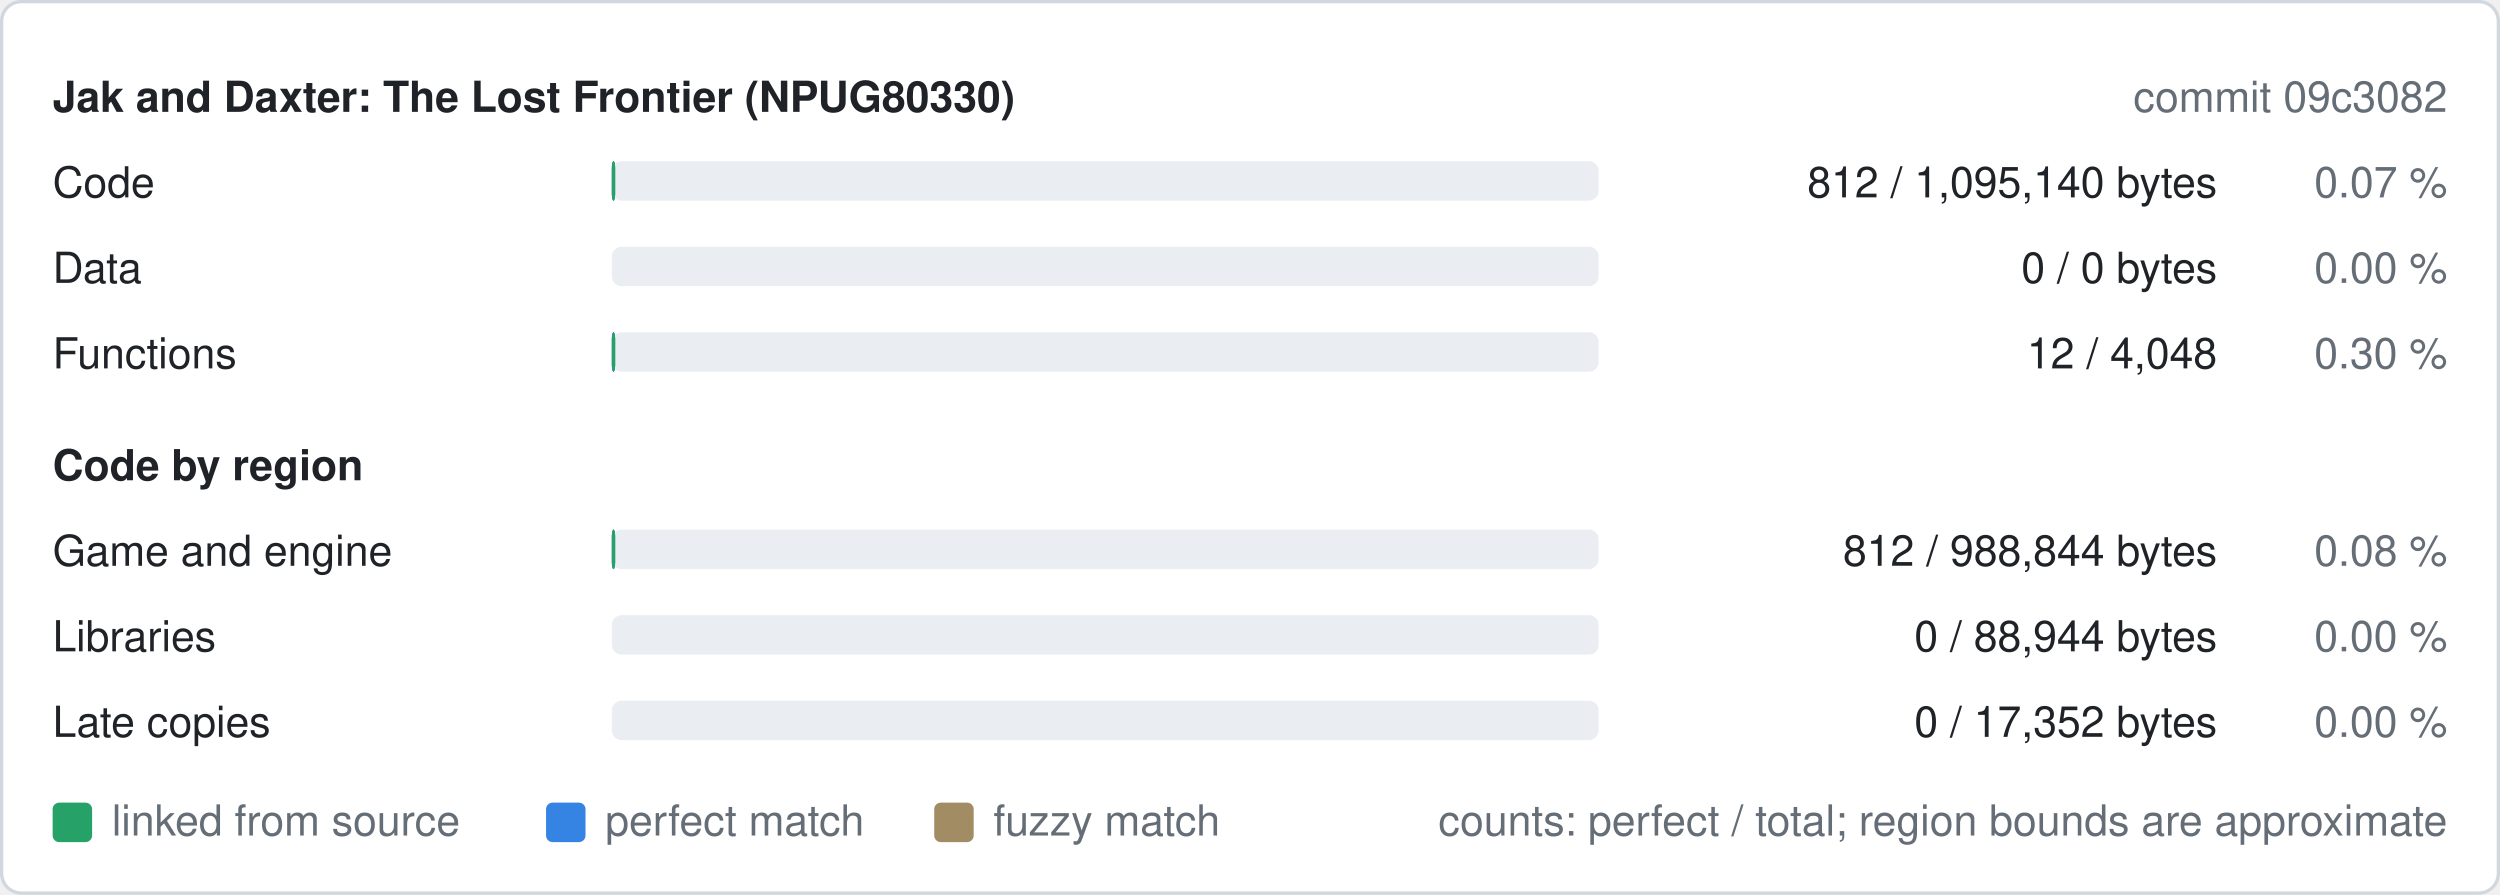
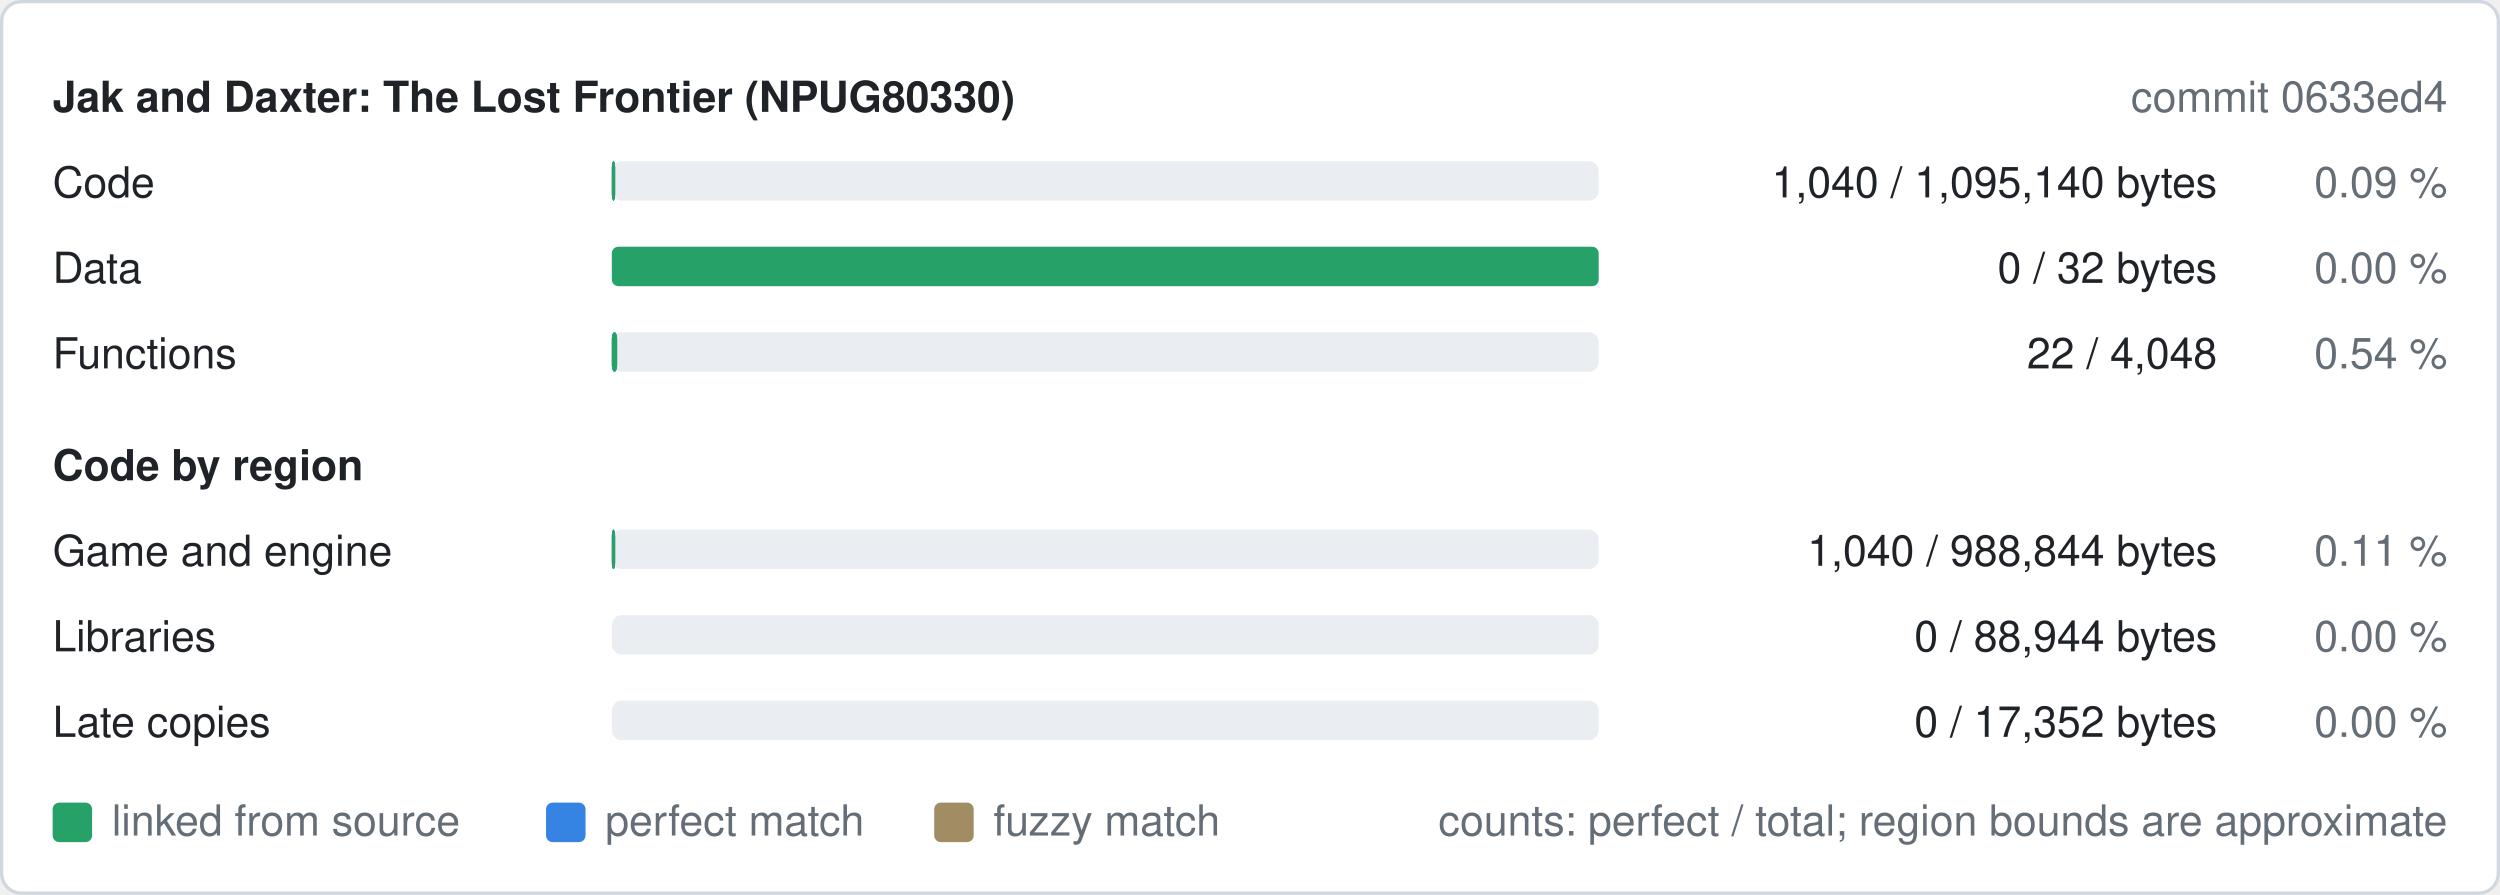
<svg xmlns="http://www.w3.org/2000/svg" width="760" height="272" viewBox="0 0 760 272" role="img" aria-label="Decompilation progress of NPUG80330">
  <style>
text{font-family:-apple-system,BlinkMacSystemFont,"Segoe UI",Helvetica,Arial,sans-serif;font-size:13px}
.b{font-weight:600}
.bg{fill:#ffffff;stroke:#d0d7de}.t{fill:#1f2328}.m{fill:#656d76}.track{fill:#eaeef2}.fuzzy{fill:#a28c64}.perfect{fill:#3584e4}.linked{fill:#26a269}
@media (prefers-color-scheme: dark){.bg{fill:#0d1117;stroke:#30363d}.t{fill:#e6edf3}.m{fill:#8d96a0}.track{fill:#21262d}.fuzzy{fill:#a28c64}.perfect{fill:#3584e4}.linked{fill:#2ec27e}}
</style>
  <rect class="bg" x="0.5" y="0.5" width="759" height="271" rx="6" />
  <text class="t b" x="16" y="34">Jak and Daxter: The Lost Frontier (NPUG80330)</text>
-   <text class="m" x="744" y="34" text-anchor="end">commit 09c3082</text>
+   <text class="m" x="744" y="34" text-anchor="end">commit 0633ed4</text>
  <text class="t" x="16" y="60">Code</text>
  <rect class="track" x="186" y="49" width="300" height="12" rx="3" />
  <rect class="fuzzy" x="186" y="49" width="1.0" height="12" rx="2" />
  <rect class="perfect" x="186" y="49" width="1.0" height="12" rx="2" />
  <rect class="linked" x="186" y="49" width="1.0" height="12" rx="2" />
-   <text class="t" x="674" y="60" text-anchor="end">812 / 1,095,140 bytes</text>
-   <text class="m" x="744" y="60" text-anchor="end">0.07 %</text>
+   <text class="t" x="674" y="60" text-anchor="end">1,040 / 1,095,140 bytes</text>
+   <text class="m" x="744" y="60" text-anchor="end">0.09 %</text>
  <text class="t" x="16" y="86">Data</text>
  <rect class="track" x="186" y="75" width="300" height="12" rx="3" />
-   <text class="t" x="674" y="86" text-anchor="end">0 / 0 bytes</text>
+   <rect class="linked" x="186" y="75" width="300.0" height="12" rx="2" />
+   <text class="t" x="674" y="86" text-anchor="end">0 / 32 bytes</text>
  <text class="m" x="744" y="86" text-anchor="end">0.00 %</text>
  <text class="t" x="16" y="112">Functions</text>
  <rect class="track" x="186" y="101" width="300" height="12" rx="3" />
-   <rect class="fuzzy" x="186" y="101" width="1.0" height="12" rx="2" />
-   <rect class="perfect" x="186" y="101" width="1.0" height="12" rx="2" />
-   <rect class="linked" x="186" y="101" width="1.0" height="12" rx="2" />
-   <text class="t" x="674" y="112" text-anchor="end">12 / 4,048</text>
-   <text class="m" x="744" y="112" text-anchor="end">0.30 %</text>
+   <rect class="fuzzy" x="186" y="101" width="1.6" height="12" rx="2" />
+   <rect class="perfect" x="186" y="101" width="1.6" height="12" rx="2" />
+   <rect class="linked" x="186" y="101" width="1.6" height="12" rx="2" />
+   <text class="t" x="674" y="112" text-anchor="end">22 / 4,048</text>
+   <text class="m" x="744" y="112" text-anchor="end">0.54 %</text>
  <text class="t b" x="16" y="146">Code by region</text>
  <text class="t" x="16" y="172">Game and engine</text>
  <rect class="track" x="186" y="161" width="300" height="12" rx="3" />
  <rect class="fuzzy" x="186" y="161" width="1.0" height="12" rx="2" />
  <rect class="perfect" x="186" y="161" width="1.0" height="12" rx="2" />
  <rect class="linked" x="186" y="161" width="1.0" height="12" rx="2" />
-   <text class="t" x="674" y="172" text-anchor="end">812 / 988,844 bytes</text>
-   <text class="m" x="744" y="172" text-anchor="end">0.08 %</text>
+   <text class="t" x="674" y="172" text-anchor="end">1,040 / 988,844 bytes</text>
+   <text class="m" x="744" y="172" text-anchor="end">0.11 %</text>
  <text class="t" x="16" y="198">Libraries</text>
  <rect class="track" x="186" y="187" width="300" height="12" rx="3" />
  <text class="t" x="674" y="198" text-anchor="end">0 / 88,944 bytes</text>
  <text class="m" x="744" y="198" text-anchor="end">0.00 %</text>
  <text class="t" x="16" y="224">Late copies</text>
  <rect class="track" x="186" y="213" width="300" height="12" rx="3" />
  <text class="t" x="674" y="224" text-anchor="end">0 / 17,352 bytes</text>
  <text class="m" x="744" y="224" text-anchor="end">0.00 %</text>
  <rect class="linked" x="16" y="244" width="12" height="12" rx="2" />
  <text class="m" x="34" y="254">linked from source</text>
  <rect class="perfect" x="166" y="244" width="12" height="12" rx="2" />
  <text class="m" x="184" y="254">perfect match</text>
  <rect class="fuzzy" x="284" y="244" width="12" height="12" rx="2" />
  <text class="m" x="302" y="254">fuzzy match</text>
  <text class="m" x="744" y="254" text-anchor="end">counts: perfect / total; region bounds are approximate</text>
</svg>
